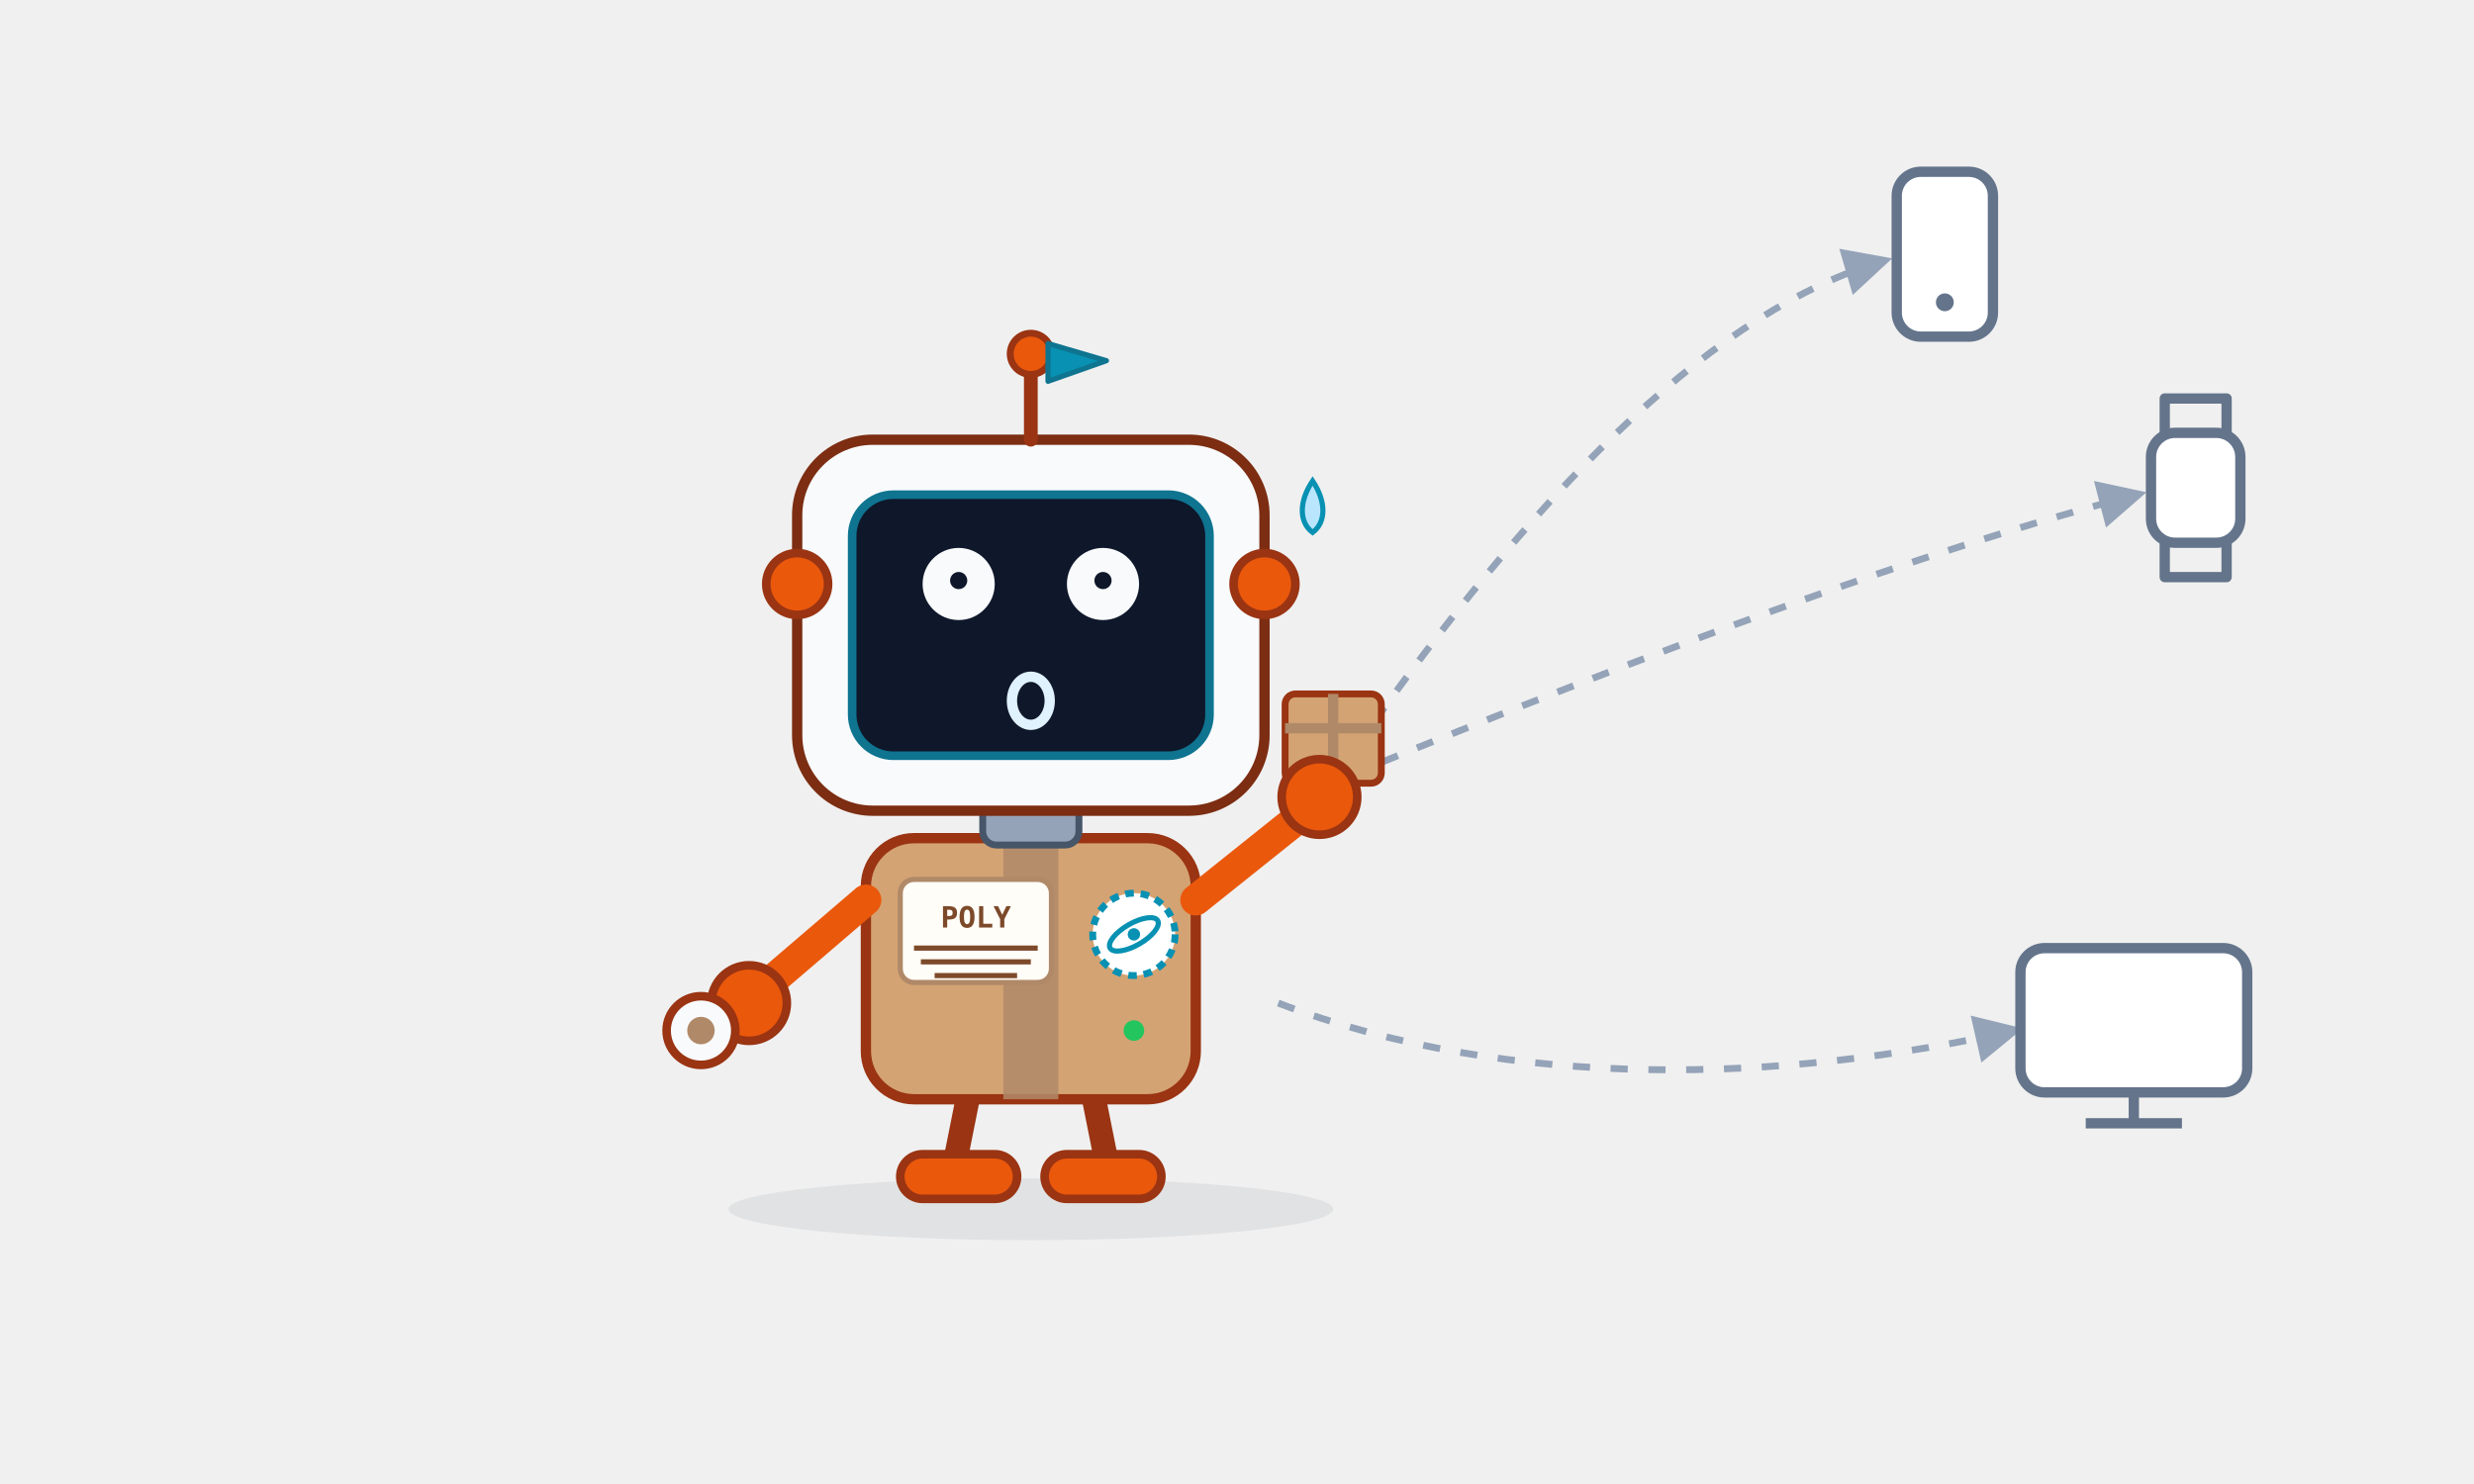
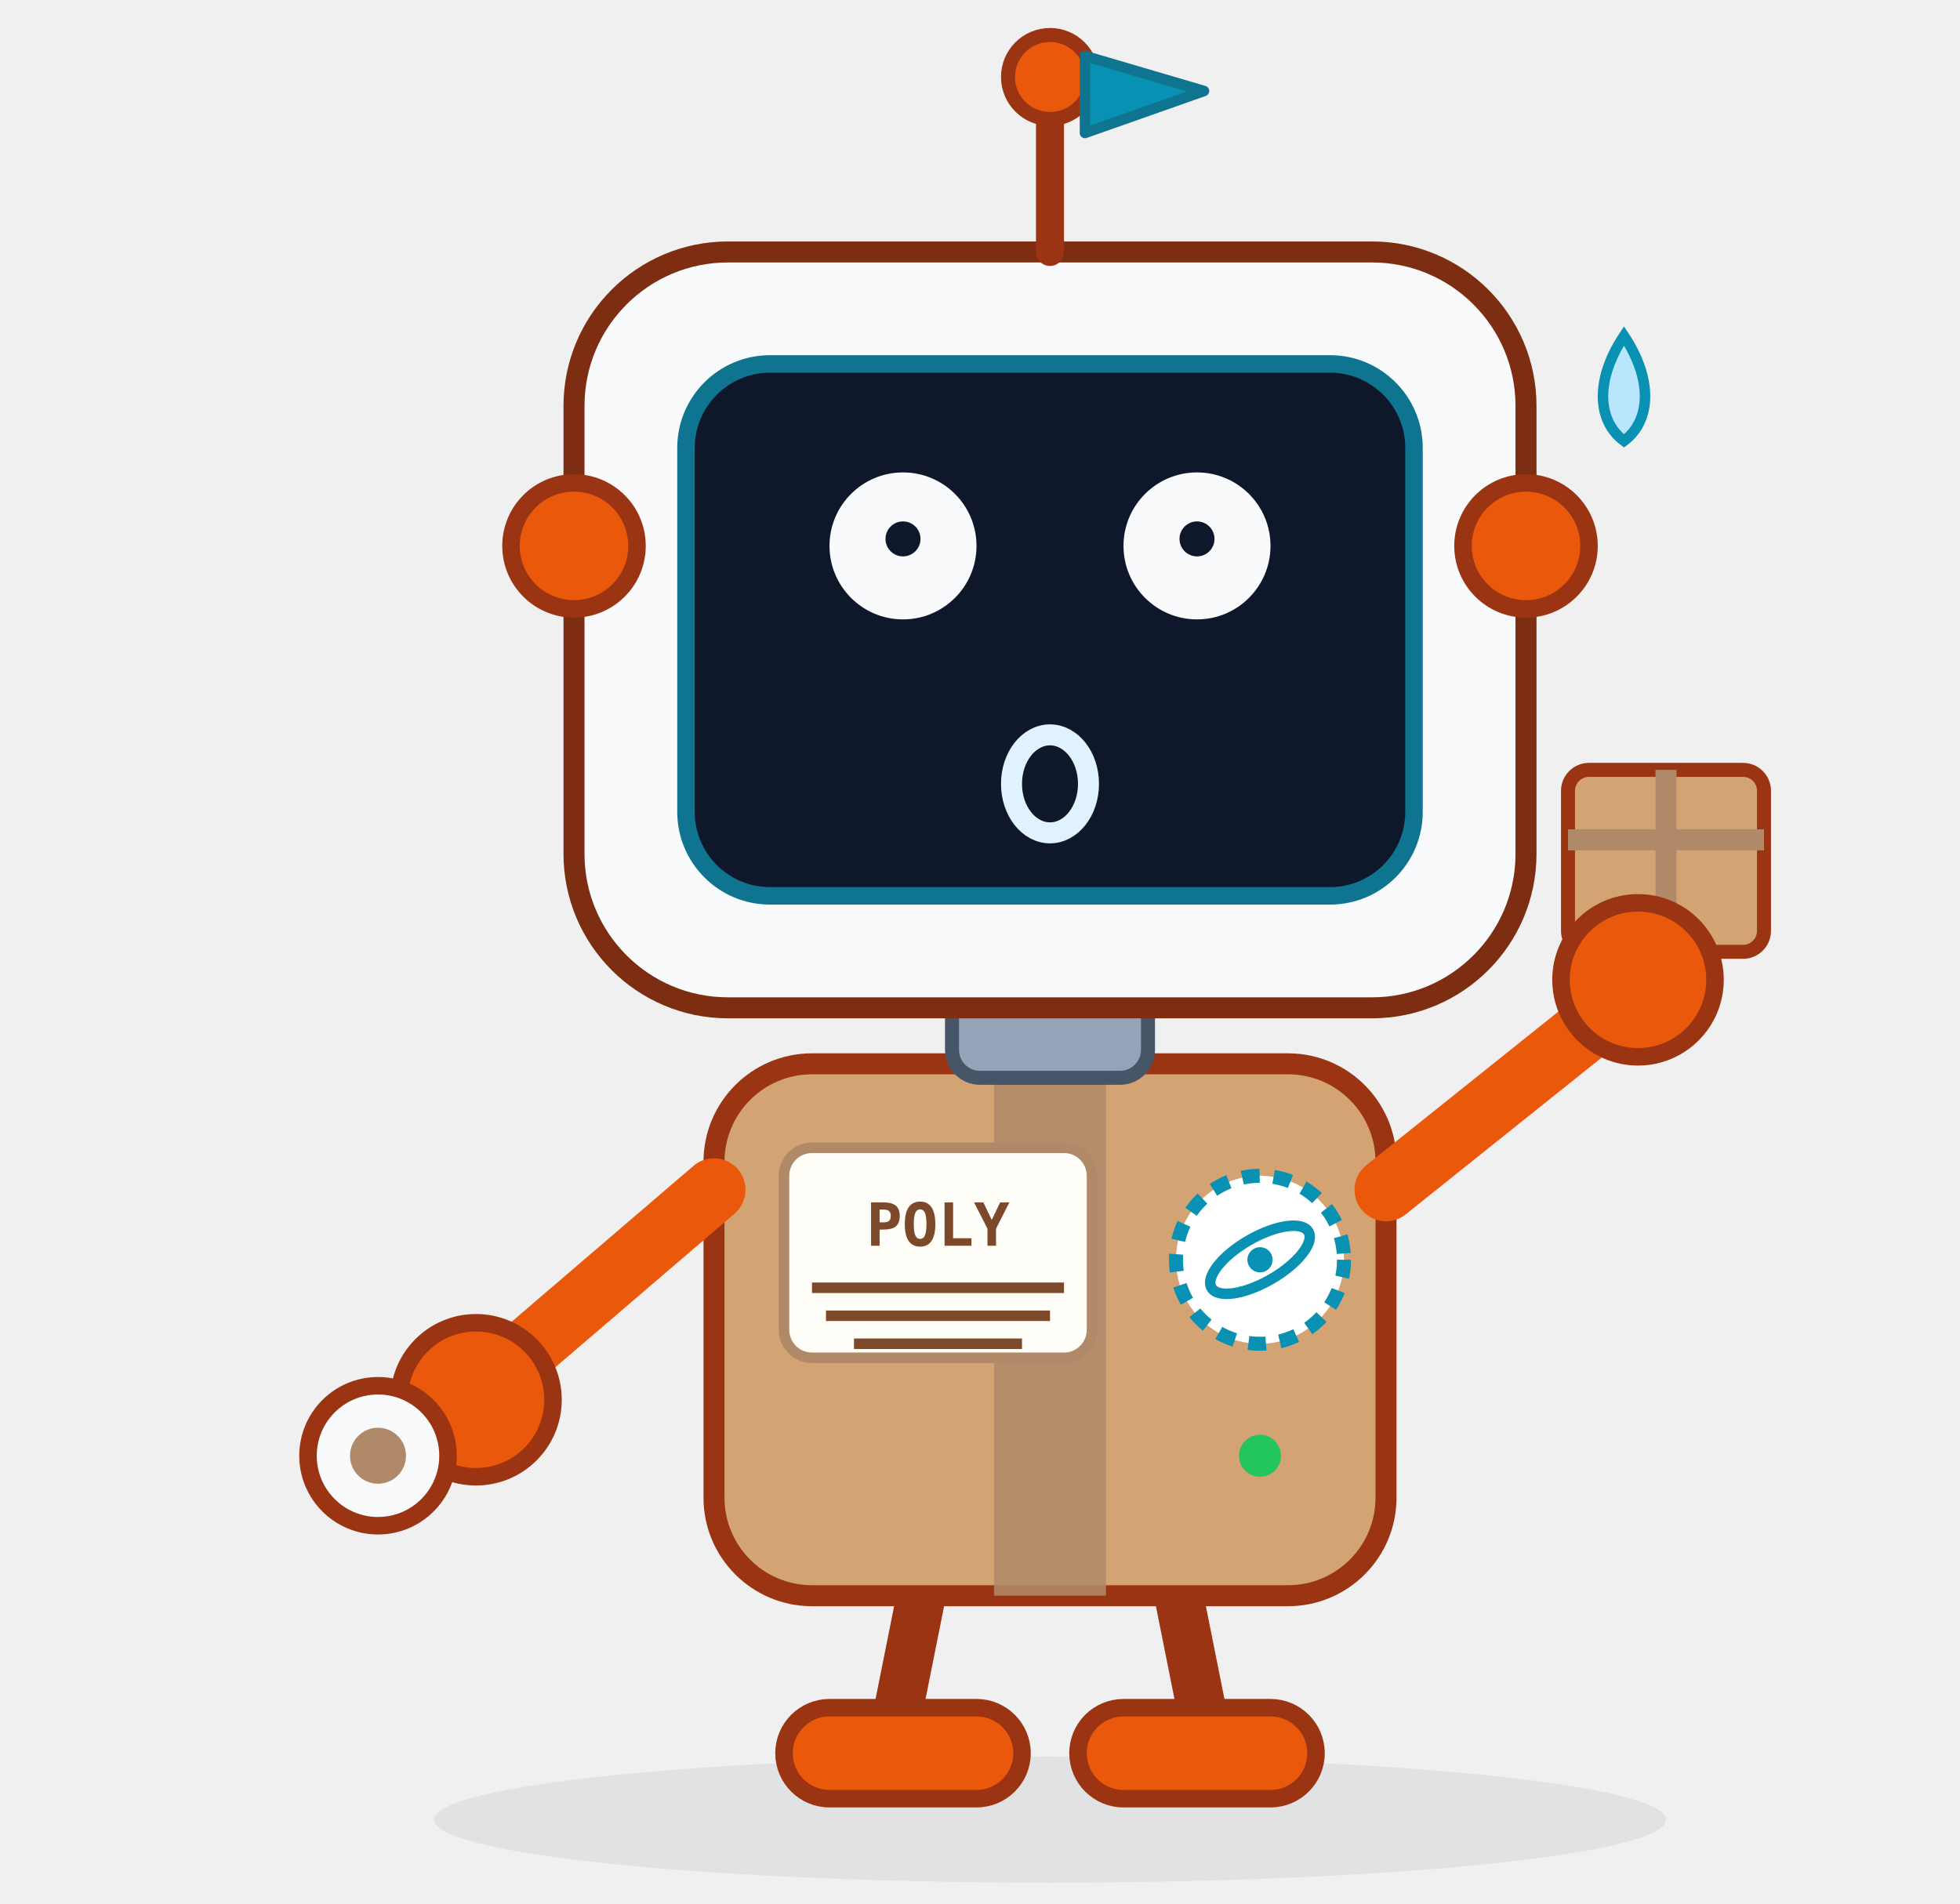
- <svg xmlns="http://www.w3.org/2000/svg" width="640" height="384" viewBox="0 0 720 432" role="img" aria-labelledby="pax-t pax-d">
+ <svg xmlns="http://www.w3.org/2000/svg" width="280" height="272" viewBox="150 92 280 272" role="img" aria-labelledby="pax-t pax-d">
  <style>
    .pax-bot { animation: pax-shiver 0.16s linear infinite; }
    .pax-sweat { animation: pax-drip 1.4s ease-in infinite; }
  @keyframes pax-shiver { 0%, 100% { transform: translateX(0); } 25% { transform: translateX(-1.2px); } 75% { transform: translateX(1.2px); } }
  @keyframes pax-drip { 0% { transform: translateY(0); opacity: 0.3; } 40% { opacity: 1; } 100% { transform: translateY(9px); opacity: 0; } }
  @media (prefers-reduced-motion: reduce) {
    [class*="pax-"] { animation: none !important; }
  }
  </style>
  <defs>
-     <marker id="pax-arrow" viewBox="0 0 10 10" refX="8" refY="5" markerWidth="7" markerHeight="7" orient="auto-start-reverse">
-       <path d="M0,0 L10,5 L0,10 z" fill="#94a3b8" />
-     </marker>
    <clipPath id="pax-screen-clip">
      <rect x="248" y="144" width="104" height="76" rx="12" />
    </clipPath>
  </defs>
-   <path d="M400,210 C 450,140 500,90 548,76" fill="none" stroke="#94a3b8" stroke-width="2" stroke-dasharray="5 6" marker-end="url(#pax-arrow)" />
-   <path d="M392,226 C 480,190 560,160 622,144" fill="none" stroke="#94a3b8" stroke-width="2" stroke-dasharray="5 6" marker-end="url(#pax-arrow)" />
-   <path d="M372,292 C 440,318 520,315 586,300" fill="none" stroke="#94a3b8" stroke-width="2" stroke-dasharray="5 6" marker-end="url(#pax-arrow)" />
-   <g stroke="#64748b" stroke-width="3" fill="#ffffff" stroke-linejoin="round">
-     <rect x="552" y="50" width="28" height="48" rx="7" />
-     <rect x="626" y="126" width="26" height="32" rx="7" />
-     <path d="M630,126 v-10 h18 v10 M630,158 v10 h18 v-10" fill="none" />
-     <rect x="588" y="276" width="66" height="42" rx="7" />
-     <path d="M621,318 v9 M607,327 h28" fill="none" />
-   </g>
-   <circle cx="566" cy="88" r="2.6" fill="#64748b" stroke="none" />
  <ellipse cx="300" cy="352" rx="88" ry="9" fill="#0f172a" opacity="0.07" />
  <g class="pax-bot">
    <g stroke="#9a3412" stroke-width="7" stroke-linecap="round" fill="none">
      <path d="M282,318 L278,338" />
      <path d="M318,318 L322,338" />
    </g>
    <rect x="262" y="336" width="34" height="13" rx="6.5" fill="#ea580c" stroke="#9a3412" stroke-width="2.5" />
    <rect x="304" y="336" width="34" height="13" rx="6.5" fill="#ea580c" stroke="#9a3412" stroke-width="2.5" />
    <rect x="252" y="244" width="96" height="76" rx="14" fill="#d4a373" stroke="#9a3412" stroke-width="3" />
    <rect x="292" y="244" width="16" height="76" fill="#b08968" opacity="0.85" />
    <rect x="262" y="256" width="44" height="30" rx="4" fill="#fffdf7" stroke="#b08968" stroke-width="1.5" />
    <text x="284" y="270" text-anchor="middle" font-size="8.5" font-weight="700" font-family="'JetBrains Mono', ui-monospace, 'PingFang SC', 'Microsoft YaHei', monospace" fill="#7c4a2a">POLY</text>
    <path d="M266,276 h36 M268,280 h32 M272,284 h24" stroke="#7c4a2a" stroke-width="1.5" />
    <circle cx="330" cy="272" r="12" fill="#ffffff" stroke="#0891b2" stroke-width="2" stroke-dasharray="2.5 2" />
    <ellipse cx="330" cy="272" rx="8" ry="3.2" fill="none" stroke="#0891b2" stroke-width="1.5" transform="rotate(-30 330 272)" />
    <circle cx="330" cy="272" r="1.8" fill="#0891b2" />
    <circle cx="330" cy="300" r="3" fill="#22c55e" />
    <rect x="286" y="232" width="28" height="14" rx="4" fill="#94a3b8" stroke="#475569" stroke-width="2" />
    <rect x="232" y="128" width="136" height="108" rx="22" fill="#f8fafc" stroke="#7c2d12" stroke-width="3" />
    <rect x="248" y="144" width="104" height="76" rx="12" fill="#0f172a" stroke="#0e7490" stroke-width="2.5" />
    <g class="pax-face pax-face-shock">
      <g clip-path="url(#pax-screen-clip)">
        <circle cx="279" cy="170" r="10.5" fill="#f8fafc" />
        <circle cx="321" cy="170" r="10.5" fill="#f8fafc" />
        <circle cx="279" cy="169" r="2.5" fill="#0f172a" />
        <circle cx="321" cy="169" r="2.5" fill="#0f172a" />
        <ellipse cx="300" cy="204" rx="5.5" ry="7" fill="none" stroke="#e0f2fe" stroke-width="3" />
      </g>
      <g class="pax-sweat">
        <path d="M382,140 C386,146 386,152 382,155 C378,152 378,146 382,140 Z" fill="#bae6fd" stroke="#0891b2" stroke-width="1.5" />
      </g>
    </g>
    <circle cx="232" cy="170" r="9" fill="#ea580c" stroke="#9a3412" stroke-width="2.5" />
    <circle cx="368" cy="170" r="9" fill="#ea580c" stroke="#9a3412" stroke-width="2.5" />
    <path d="M300,128 L300,106" stroke="#9a3412" stroke-width="4" stroke-linecap="round" />
    <circle cx="300" cy="103" r="6" fill="#ea580c" stroke="#9a3412" stroke-width="2" />
    <path d="M305,100 L322,105 L305,111 Z" fill="#0891b2" stroke="#0e7490" stroke-width="1.5" stroke-linejoin="round" />
    <path d="M252,262 L224,286" stroke="#ea580c" stroke-width="9" stroke-linecap="round" />
    <circle cx="218" cy="292" r="11" fill="#ea580c" stroke="#9a3412" stroke-width="2.5" />
    <circle cx="204" cy="300" r="10" fill="#f8fafc" stroke="#9a3412" stroke-width="2.5" />
    <circle cx="204" cy="300" r="4" fill="#b08968" />
    <path d="M348,262 L378,238" stroke="#ea580c" stroke-width="9" stroke-linecap="round" />
    <rect x="374" y="202" width="28" height="26" rx="3" fill="#d4a373" stroke="#9a3412" stroke-width="2" />
    <path d="M388,202 v26 M374,212 h28" stroke="#b08968" stroke-width="3" />
    <circle cx="384" cy="232" r="11" fill="#ea580c" stroke="#9a3412" stroke-width="2.5" />
  </g>
</svg>
